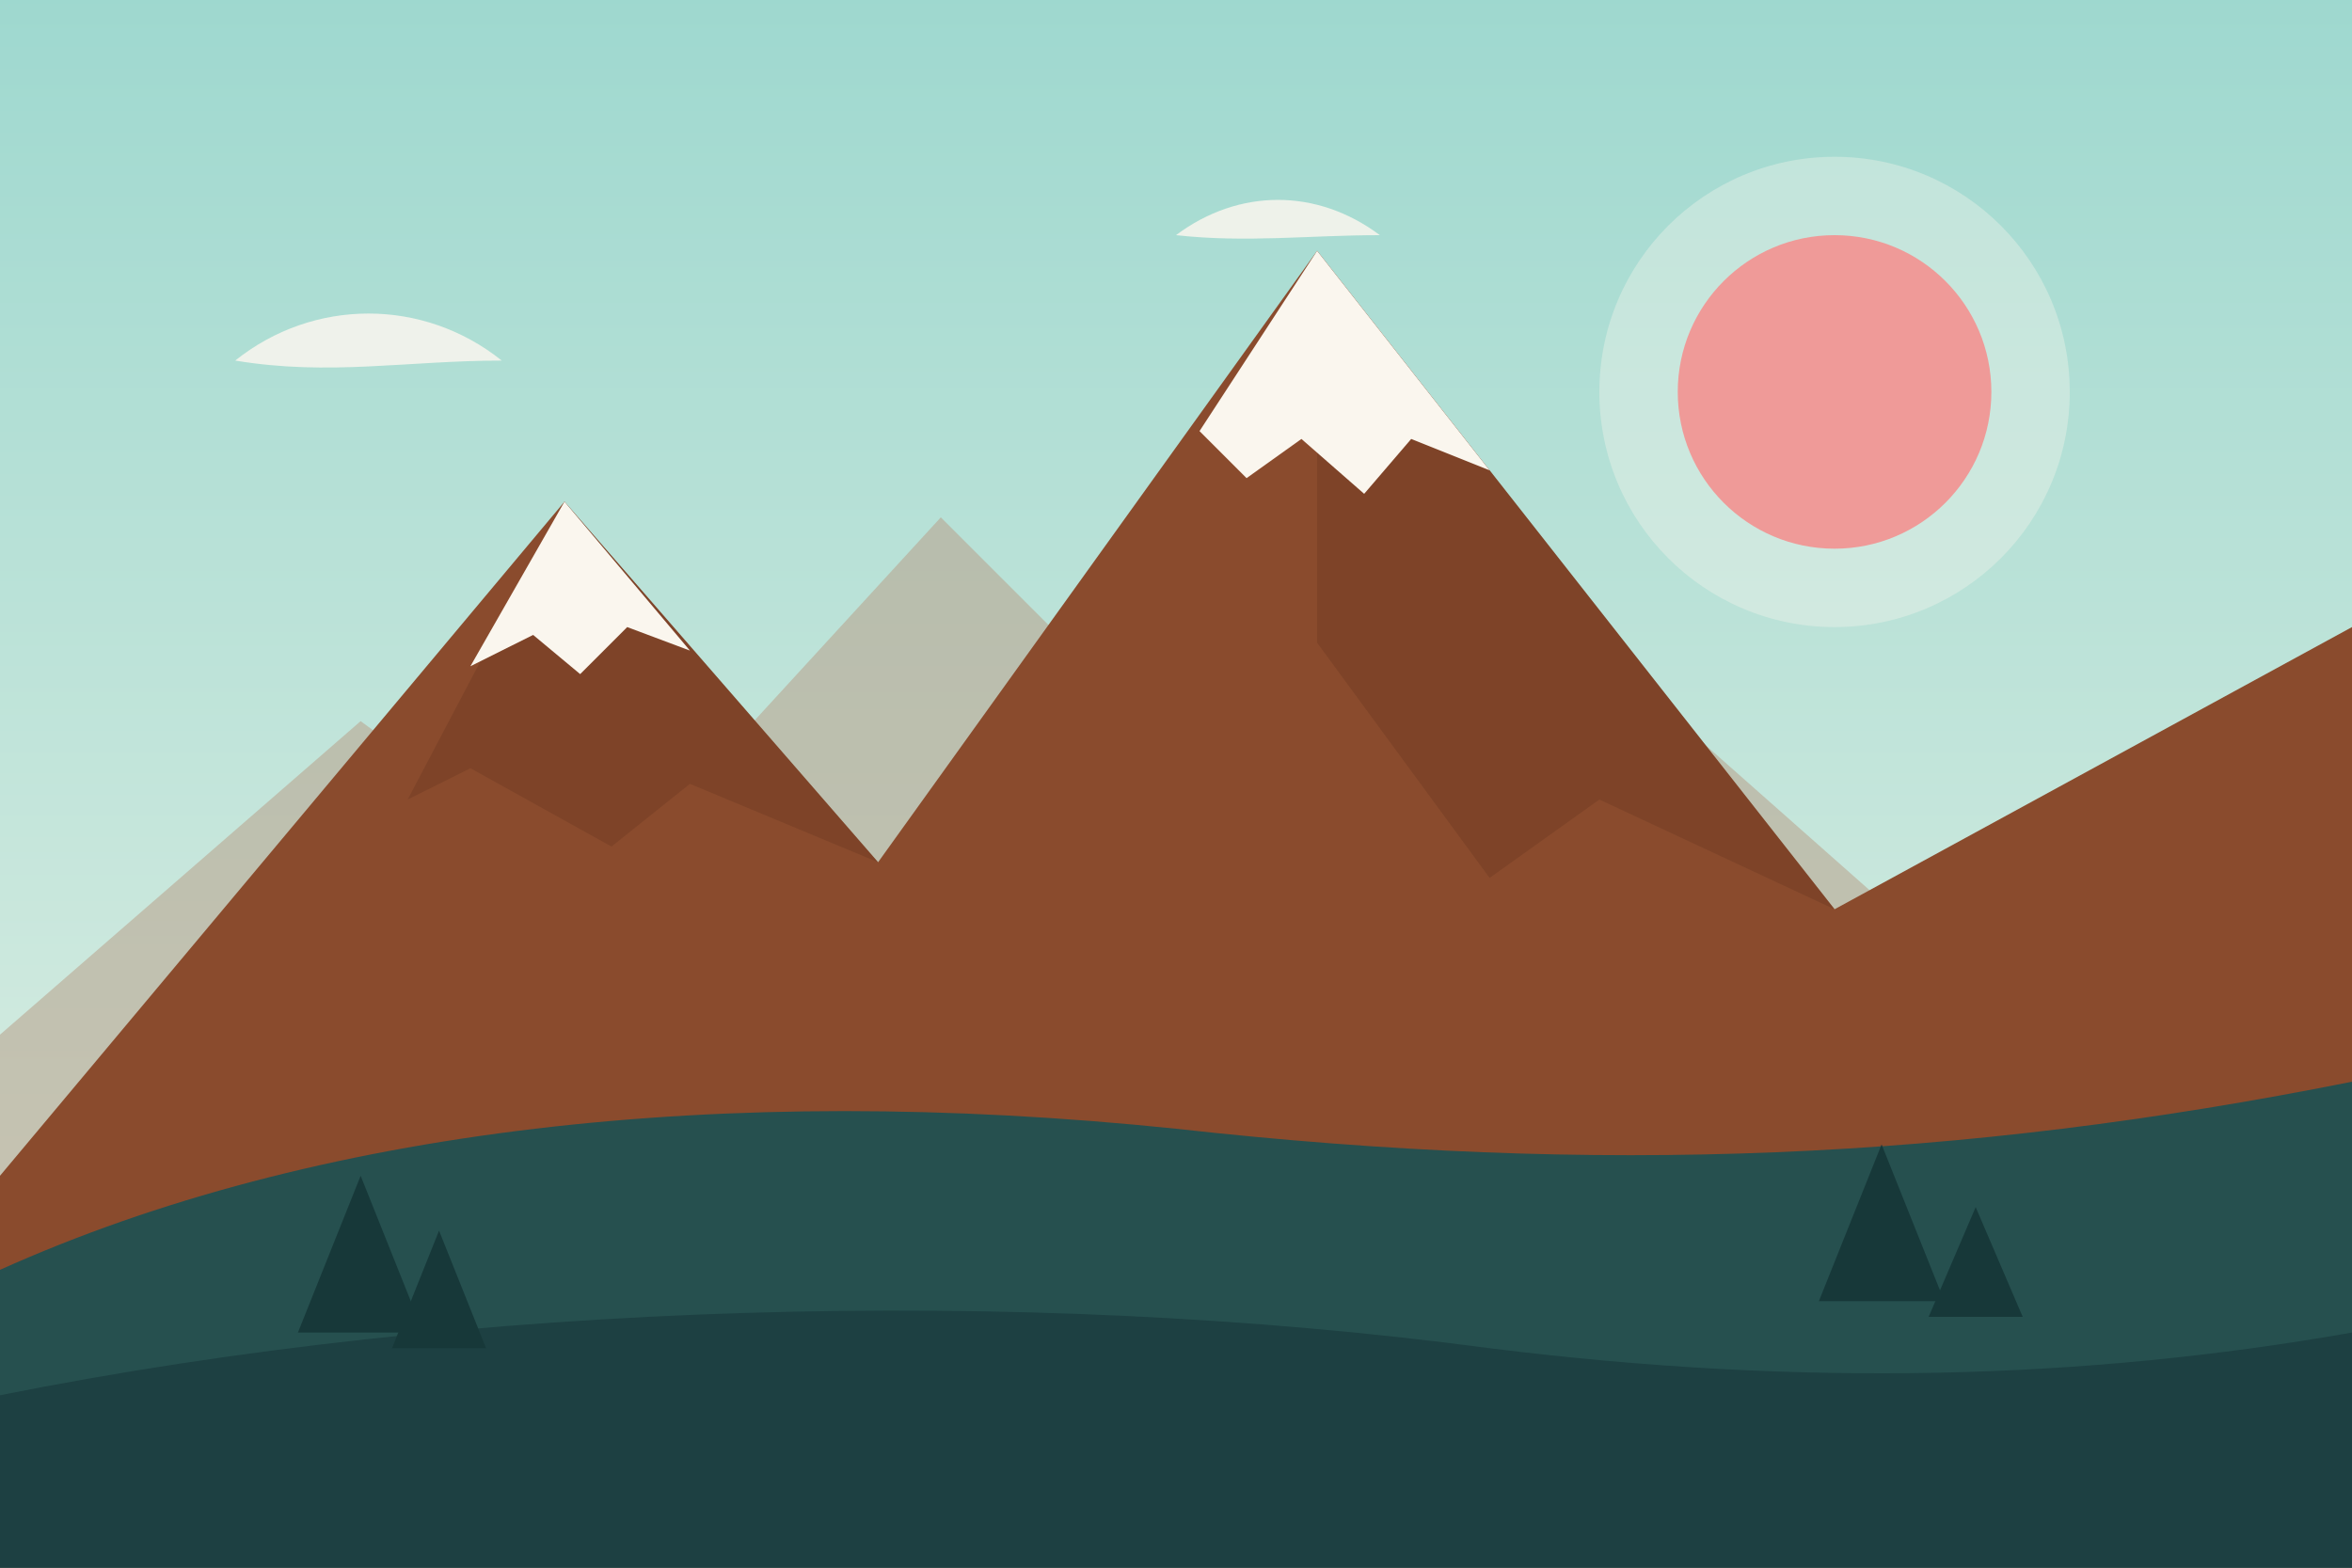
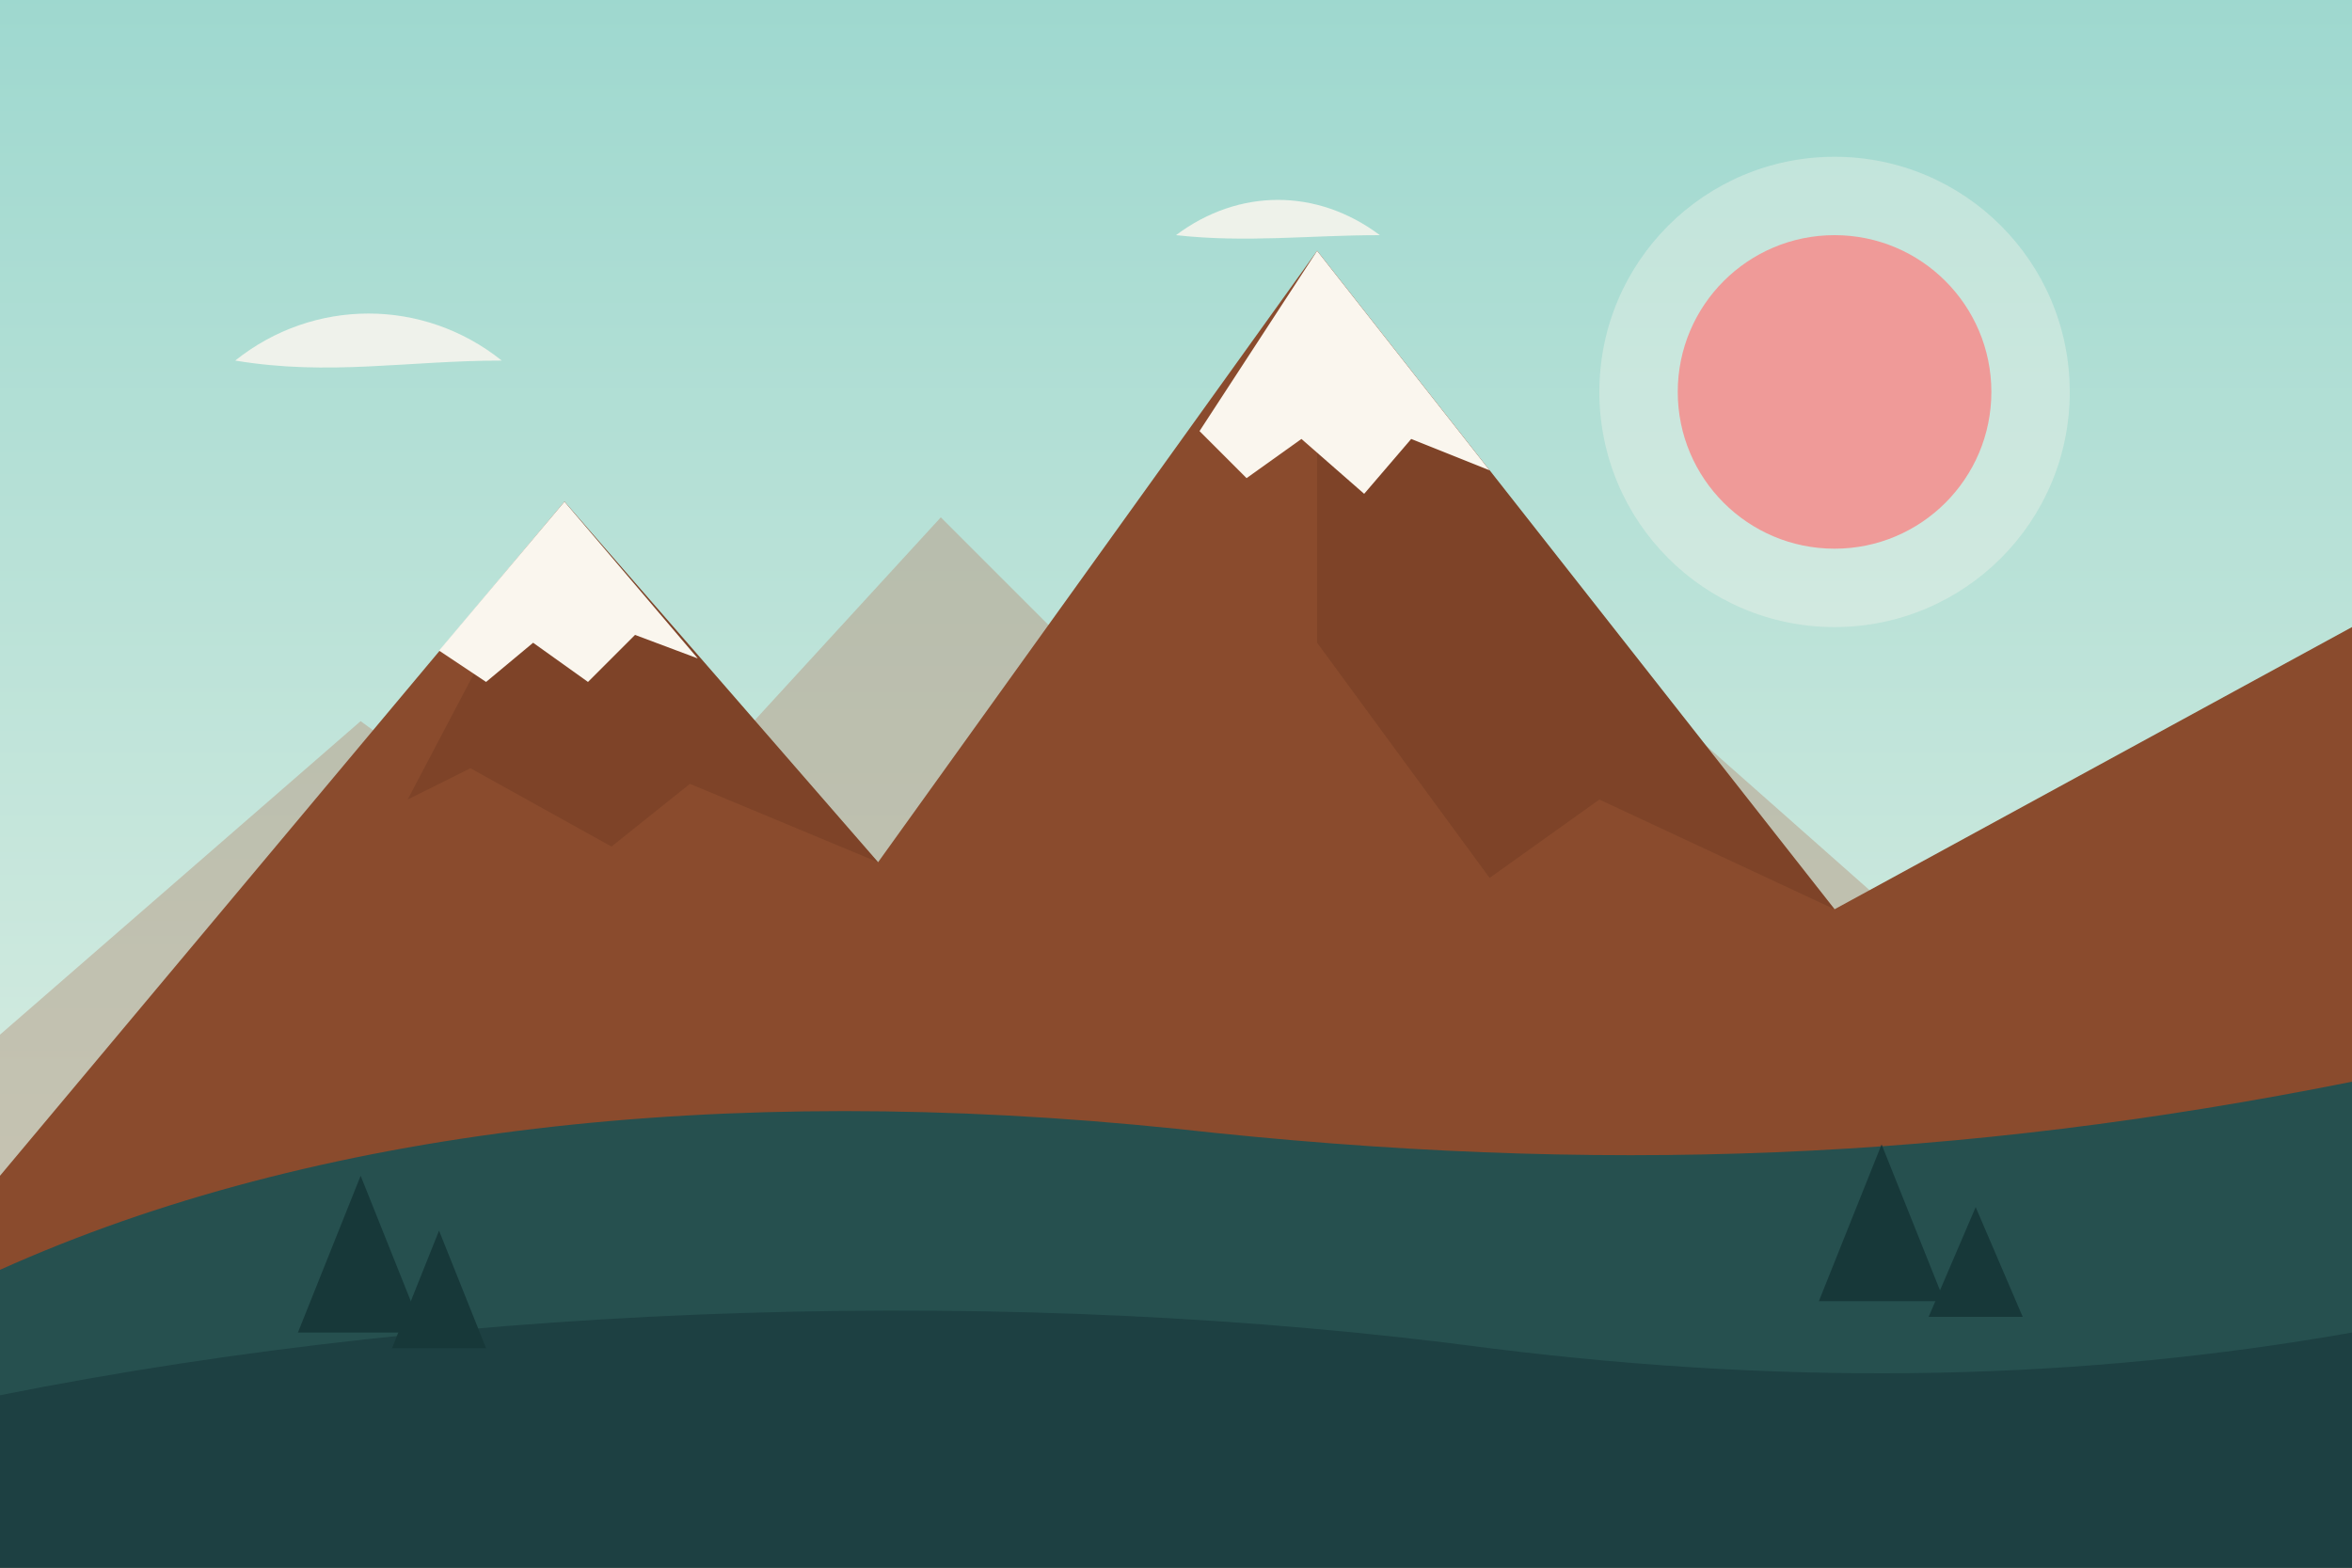
<svg xmlns="http://www.w3.org/2000/svg" viewBox="0 0 300 200">
  <defs>
    <linearGradient id="sky" x1="0" y1="0" x2="0" y2="1">
      <stop offset="0" stop-color="#9ED8CF" />
      <stop offset="1" stop-color="#E8F2E6" />
    </linearGradient>
  </defs>
  <rect width="300" height="200" fill="url(#sky)" />
  <circle cx="234" cy="50" r="30" fill="#FAF6EE" opacity=".35" />
  <circle cx="234" cy="50" r="20" fill="#EF9A98" />
  <g fill="#FAF6EE" opacity=".85">
    <path d="M30 46c10-8 24-8 34 0-12 0-22 2-34 0z" />
    <path d="M150 30c8-6 18-6 26 0-9 0-17 1-26 0z" />
  </g>
  <path d="M0 132 46 92l30 22 44-48 40 40 36-30 52 46 52-28v106H0z" fill="#B8A08A" opacity=".55" />
  <path d="M0 150 72 64l40 46 56-78 66 84 66-36v120H0z" fill="#8A4B2D" />
  <path d="M72 64 112 110l-24-10-10 8-18-10-8 4z" fill="#6E3A22" opacity=".45" />
  <path d="M168 32l66 84-30-14-14 10-22-30z" fill="#6E3A22" opacity=".45" />
-   <path d="M72 64 88 83l-8-3-6 6-6-5-8 4z" fill="#FAF6EE" />
+   <path d="M72 64 89 84l-8-3-6 6-7-5-6 5-6-4z" fill="#FAF6EE" />
  <path d="M168 32l22 28-10-4-6 7-8-7-7 5-6-6z" fill="#FAF6EE" />
  <path d="M0 162c40-18 92-24 150-18 54 6 100 4 150-6v62H0z" fill="#26504F" />
  <path d="M0 178c60-12 130-14 190-6 40 5 76 4 110-2v30H0z" fill="#1D4042" />
  <g fill="#173839">
    <path d="M38 170l8-20 8 20z" />
    <path d="M50 172l6-15 6 15z" />
    <path d="M232 166l8-20 8 20z" />
    <path d="M246 168l6-14 6 14z" />
  </g>
</svg>
